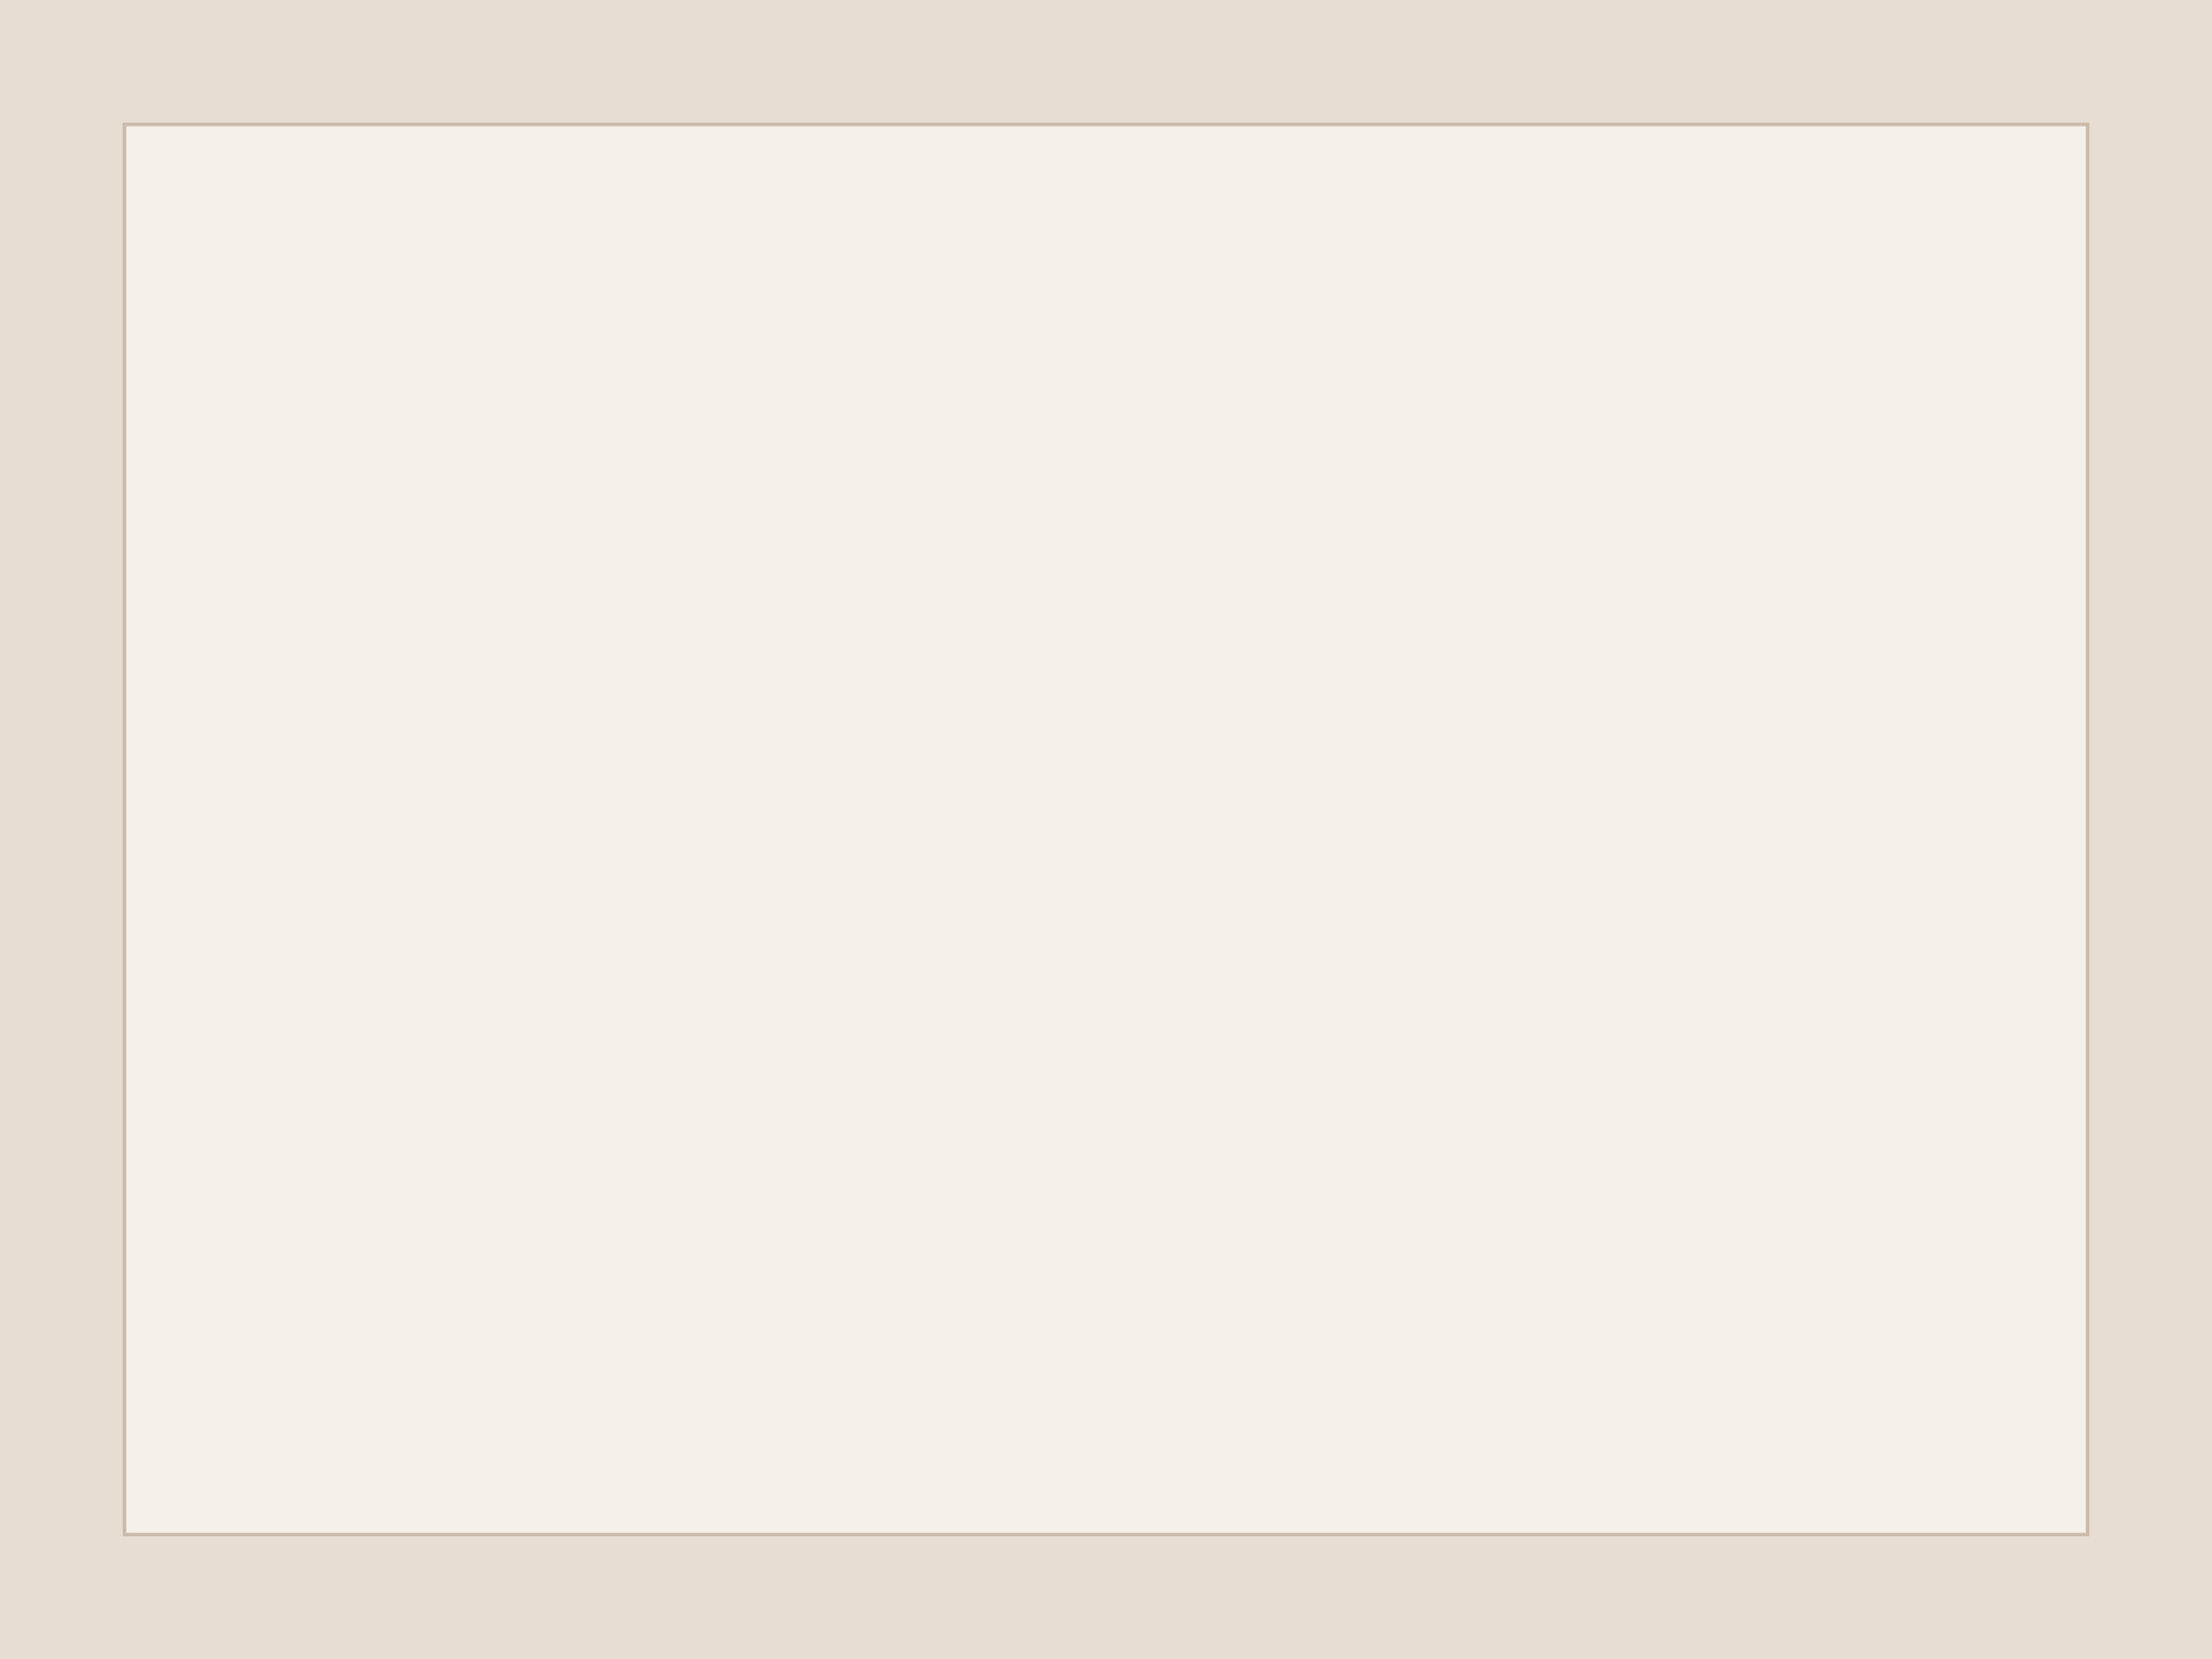
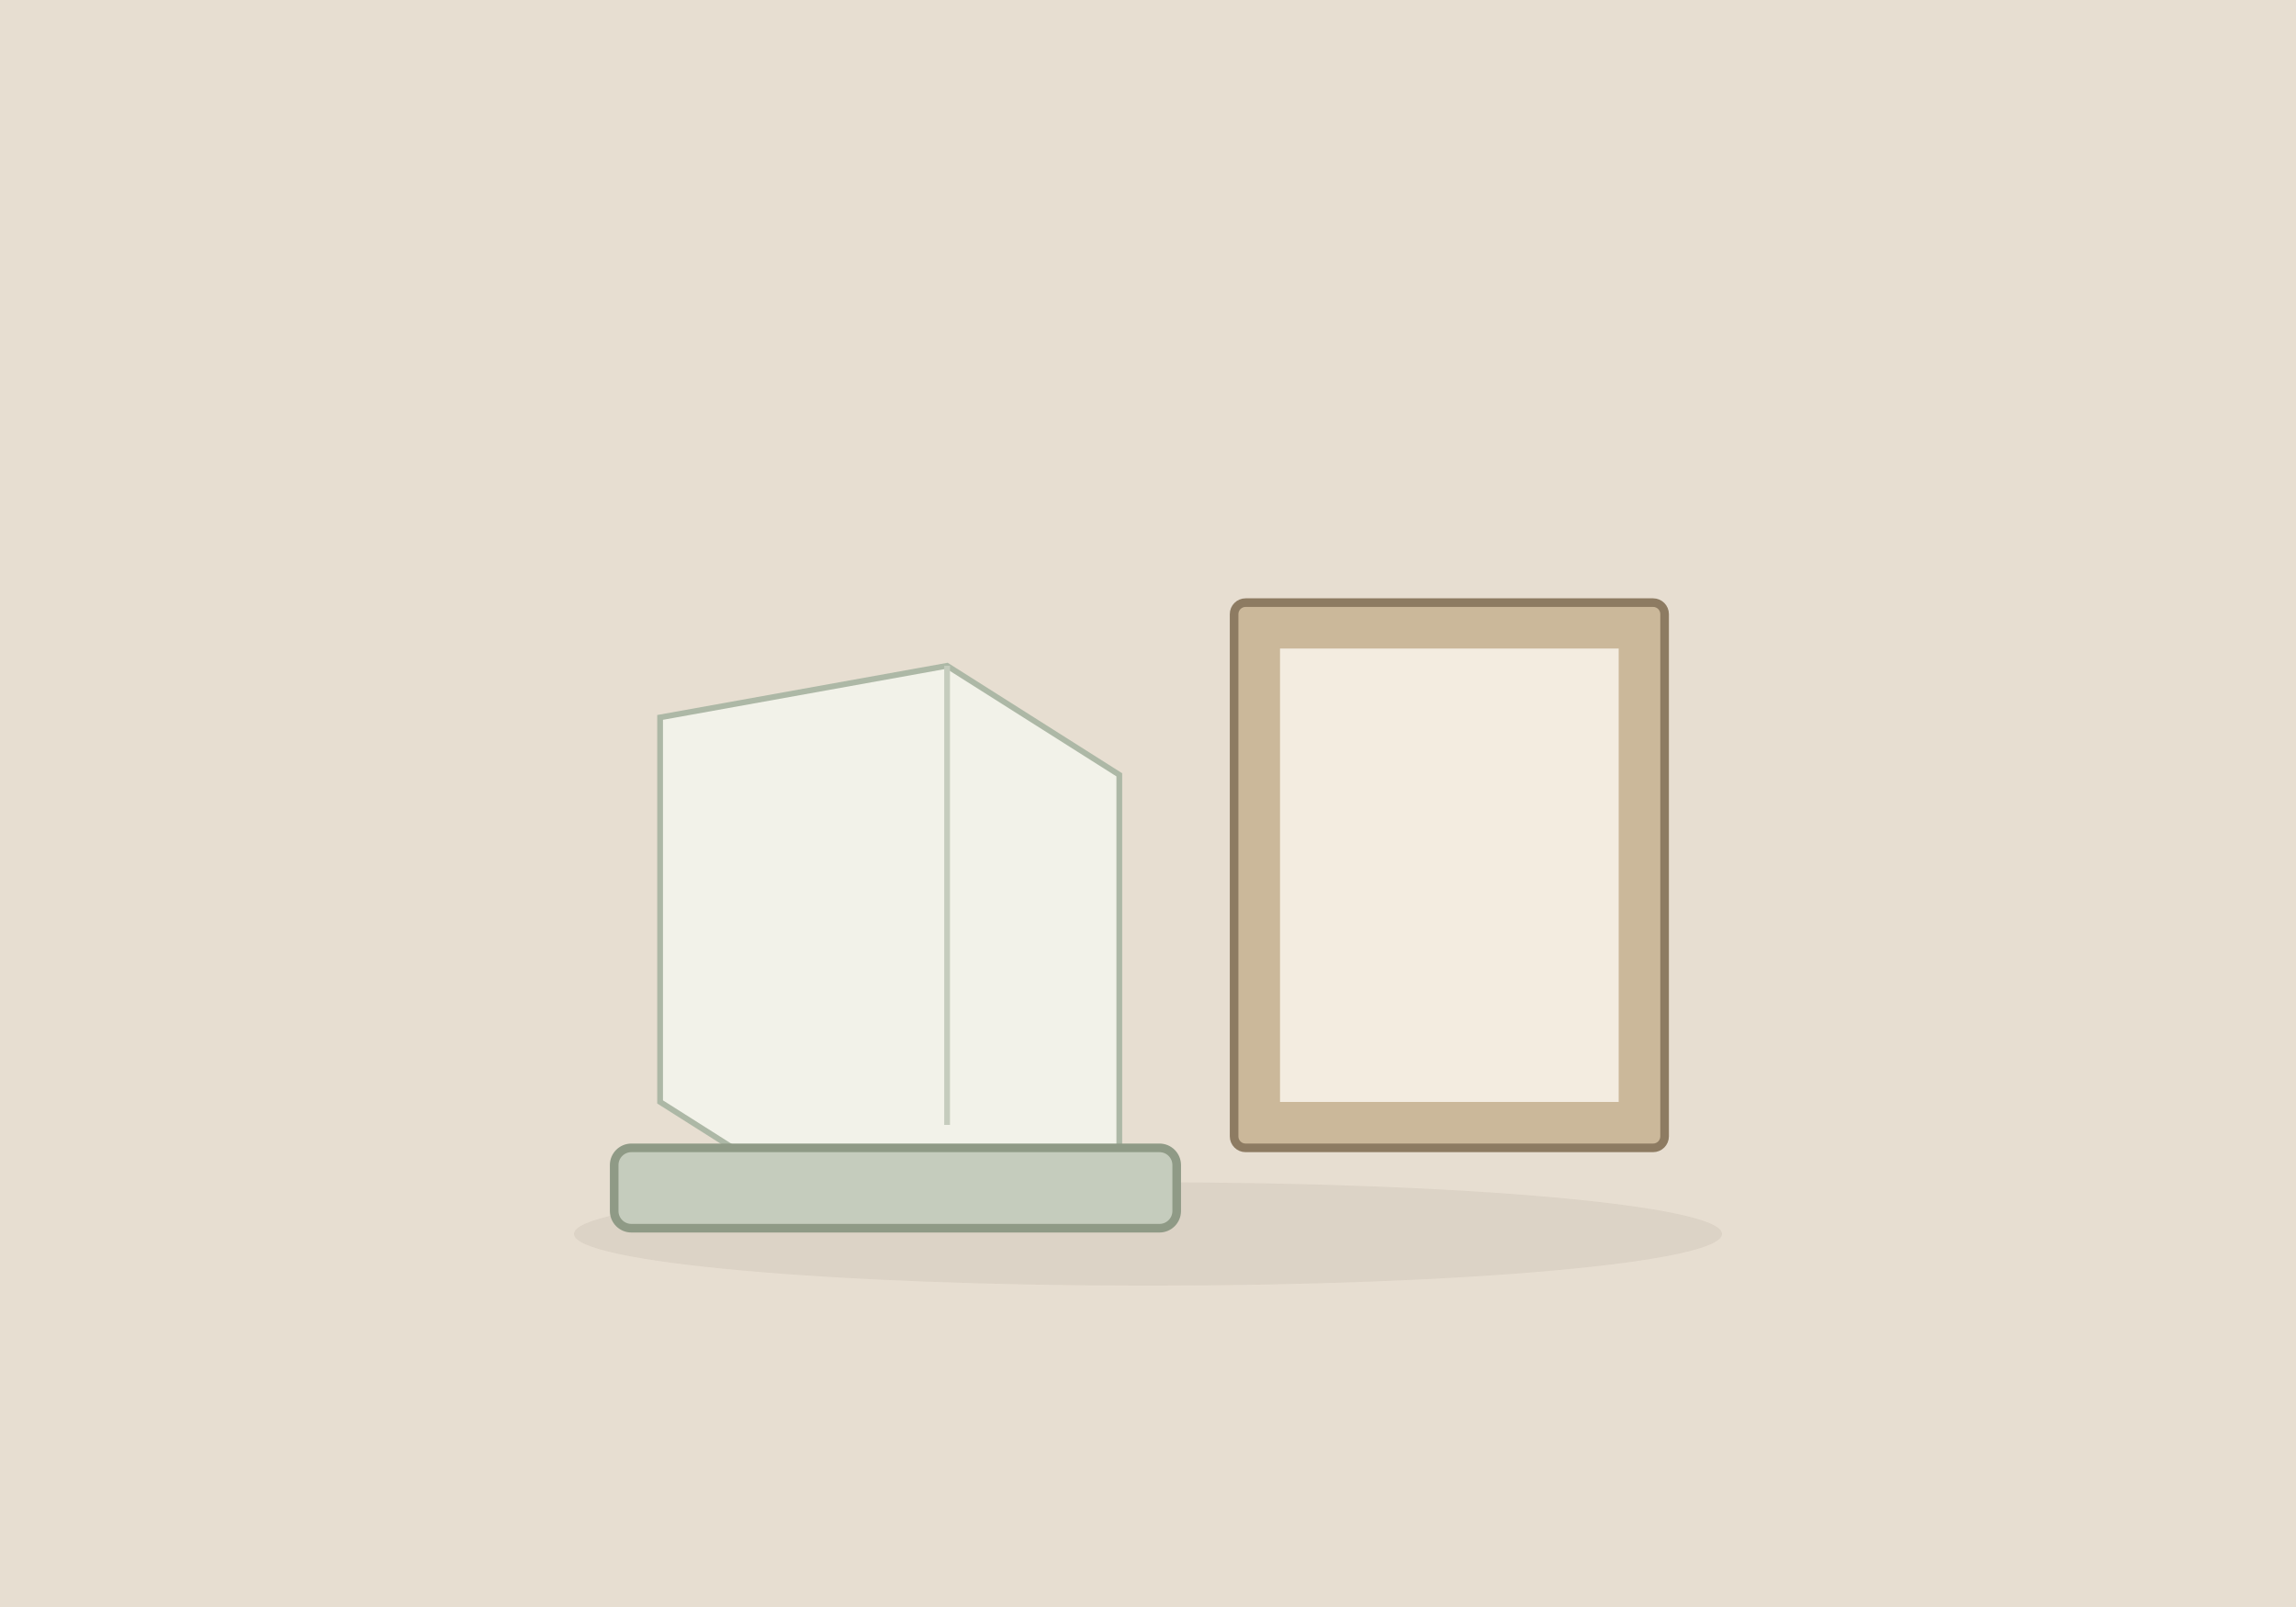
- <svg xmlns="http://www.w3.org/2000/svg" width="1280" height="960" viewBox="0 0 1280 960">
-   <rect width="1280" height="960" fill="#E7DED1" />
-   <rect x="72" y="72" width="1136" height="816" fill="#F4EFE8" stroke="#C9BBA8" stroke-width="2" />
+ <svg xmlns="http://www.w3.org/2000/svg" width="800" height="560" viewBox="0 0 800 560">
+   <rect width="800" height="560" fill="#e7ded1" />
+   <ellipse cx="400" cy="430" rx="200" ry="18" fill="#55483a" opacity=".08" />
+   <rect x="430" y="210" width="150" height="190" rx="4" fill="#cbb89a" stroke="#8d7b62" stroke-width="3" />
+   <rect x="446" y="226" width="118" height="158" fill="#f3ece0" />
+   <path d="M230 250L330 232L390 270V400L290 422L230 384Z" fill="#f4f5ed" fill-opacity=".85" stroke="#adb8a6" stroke-width="2" />
+   <path d="M330 232V392" stroke="#c5ccbd" stroke-width="2" fill="none" />
+   <rect x="214" y="400" width="196" height="28" rx="6" fill="#c5ccbd" stroke="#8f9a86" stroke-width="3" />
</svg>
